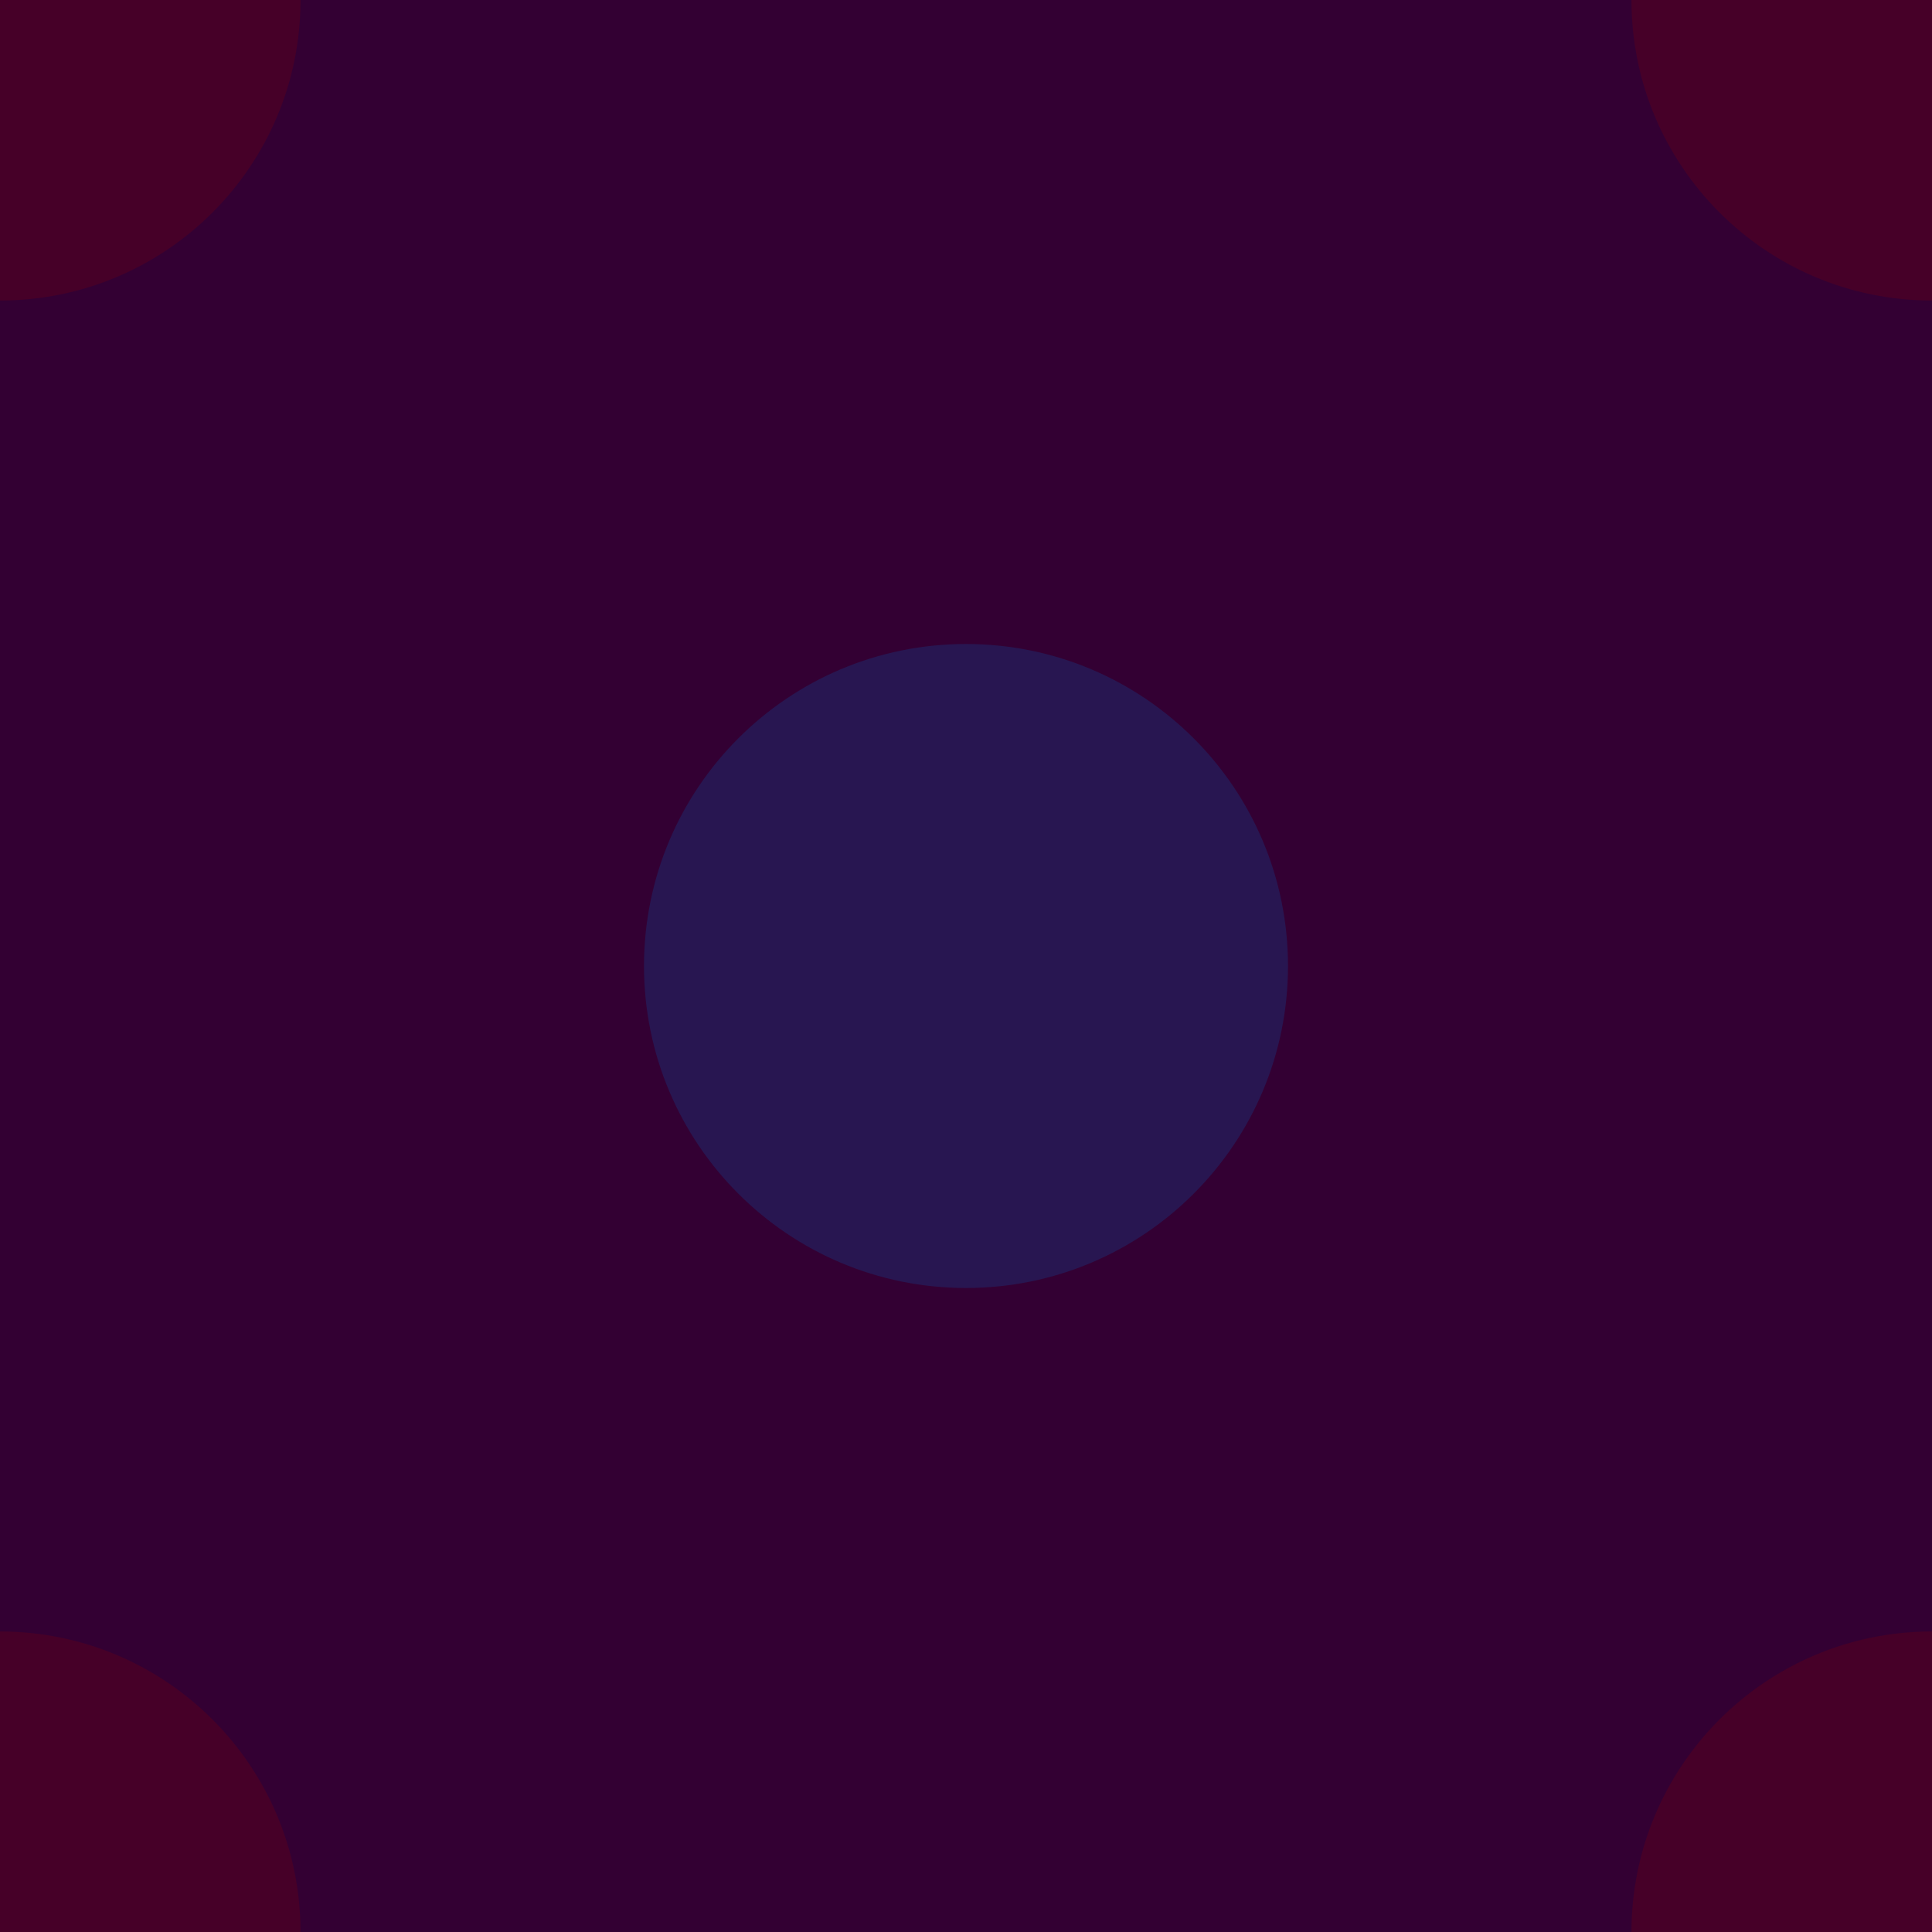
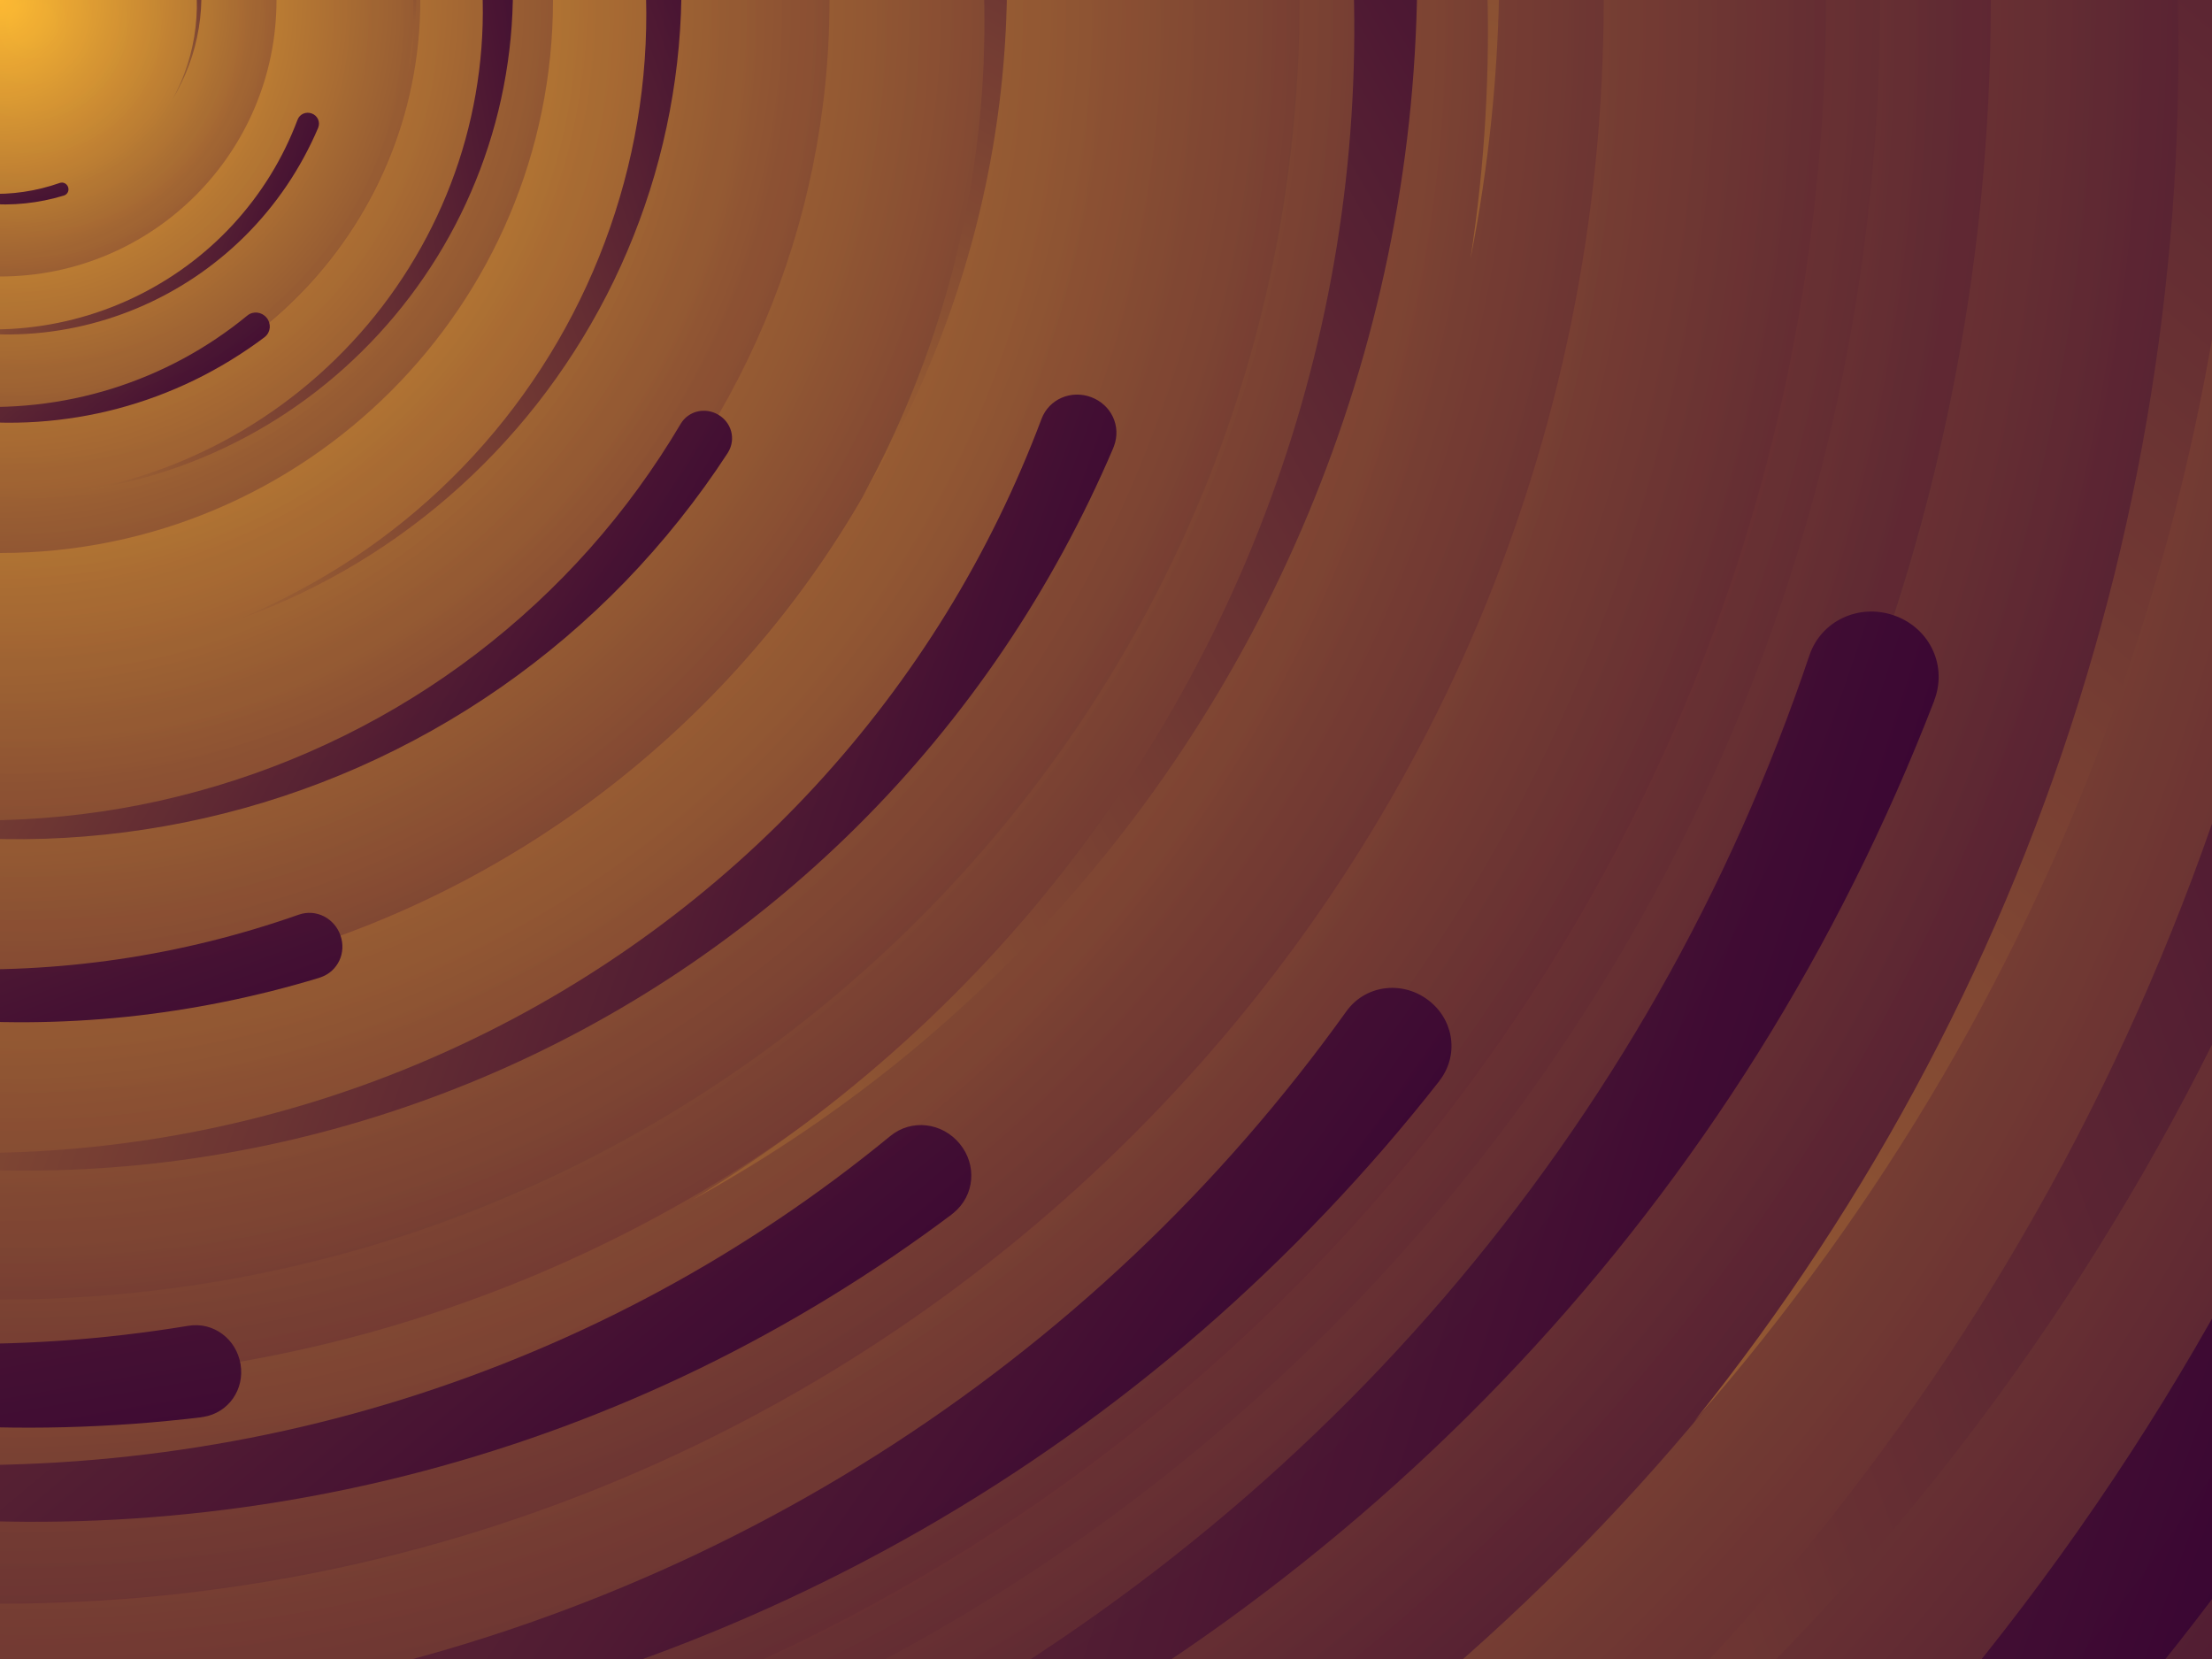
- <svg xmlns="http://www.w3.org/2000/svg" width="90" height="90" viewBox="0 0 90 90">
-   <rect fill="#330033" width="90" height="90" />
-   <circle fill-opacity="0.22" fill="#06B" cx="45" cy="45" r="15" />
-   <g fill="#800" fill-opacity="0.22">
-     <circle cx="0" cy="90" r="14" />
-     <circle cx="90" cy="90" r="14" />
-     <circle cx="90" cy="0" r="14" />
-     <circle cx="0" cy="0" r="14" />
+ <svg xmlns="http://www.w3.org/2000/svg" viewBox="0 0 2000 1500">
+   <rect fill="#330033" width="2000" height="1500" />
+   <defs>
+     <radialGradient id="a" gradientUnits="objectBoundingBox">
+       <stop offset="0" stop-color="#FB3" />
+       <stop offset="1" stop-color="#330033" />
+     </radialGradient>
+     <linearGradient id="b" gradientUnits="userSpaceOnUse" x1="0" y1="750" x2="1550" y2="750">
+       <stop offset="0" stop-color="#995e33" />
+       <stop offset="1" stop-color="#330033" />
+     </linearGradient>
+     <path id="s" fill="url(#b)" d="M1549.2 51.6c-5.4 99.1-20.2 197.6-44.2 293.6c-24.1 96-57.4 189.4-99.3 278.6c-41.9 89.2-92.4 174.1-150.3 253.3c-58 79.2-123.4 152.6-195.1 219c-71.7 66.4-149.6 125.8-232.2 177.2c-82.7 51.4-170.1 94.7-260.7 129.1c-90.6 34.4-184.4 60-279.5 76.3C192.6 1495 96.1 1502 0 1500c96.1-2.1 191.8-13.3 285.4-33.6c93.6-20.2 185-49.5 272.5-87.2c87.6-37.7 171.3-83.8 249.6-137.3c78.4-53.5 151.5-114.5 217.9-181.7c66.5-67.2 126.4-140.7 178.6-218.9c52.3-78.3 96.9-161.4 133-247.9c36.1-86.5 63.8-176.2 82.6-267.6c18.8-91.4 28.6-184.4 29.6-277.4c0.3-27.6 23.2-48.7 50.8-48.4s49.5 21.8 49.2 49.5c0 0.7 0 1.3-0.1 2L1549.2 51.6z" />
+     <g id="g">
+       <use href="#s" transform="scale(0.12) rotate(60)" />
+       <use href="#s" transform="scale(0.2) rotate(10)" />
+       <use href="#s" transform="scale(0.25) rotate(40)" />
+       <use href="#s" transform="scale(0.3) rotate(-20)" />
+       <use href="#s" transform="scale(0.4) rotate(-30)" />
+       <use href="#s" transform="scale(0.5) rotate(20)" />
+       <use href="#s" transform="scale(0.6) rotate(60)" />
+       <use href="#s" transform="scale(0.7) rotate(10)" />
+       <use href="#s" transform="scale(0.835) rotate(-40)" />
+       <use href="#s" transform="scale(0.9) rotate(40)" />
+       <use href="#s" transform="scale(1.05) rotate(25)" />
+       <use href="#s" transform="scale(1.2) rotate(8)" />
+       <use href="#s" transform="scale(1.333) rotate(-60)" />
+       <use href="#s" transform="scale(1.45) rotate(-30)" />
+       <use href="#s" transform="scale(1.6) rotate(10)" />
+     </g>
+   </defs>
+   <g transform="rotate(0 0 0)">
+     <g transform="rotate(0 0 0)">
+       <circle fill="url(#a)" r="3000" />
+       <g opacity="0.5">
+         <circle fill="url(#a)" r="2000" />
+         <circle fill="url(#a)" r="1800" />
+         <circle fill="url(#a)" r="1700" />
+         <circle fill="url(#a)" r="1651" />
+         <circle fill="url(#a)" r="1450" />
+         <circle fill="url(#a)" r="1250" />
+         <circle fill="url(#a)" r="1175" />
+         <circle fill="url(#a)" r="900" />
+         <circle fill="url(#a)" r="750" />
+         <circle fill="url(#a)" r="500" />
+         <circle fill="url(#a)" r="380" />
+         <circle fill="url(#a)" r="250" />
+       </g>
+       <g transform="rotate(0 0 0)">
+         <use href="#g" transform="rotate(10)" />
+         <use href="#g" transform="rotate(120)" />
+         <use href="#g" transform="rotate(240)" />
+       </g>
+       <circle fill-opacity="0.1" fill="url(#a)" r="3000" />
+     </g>
  </g>
</svg>
